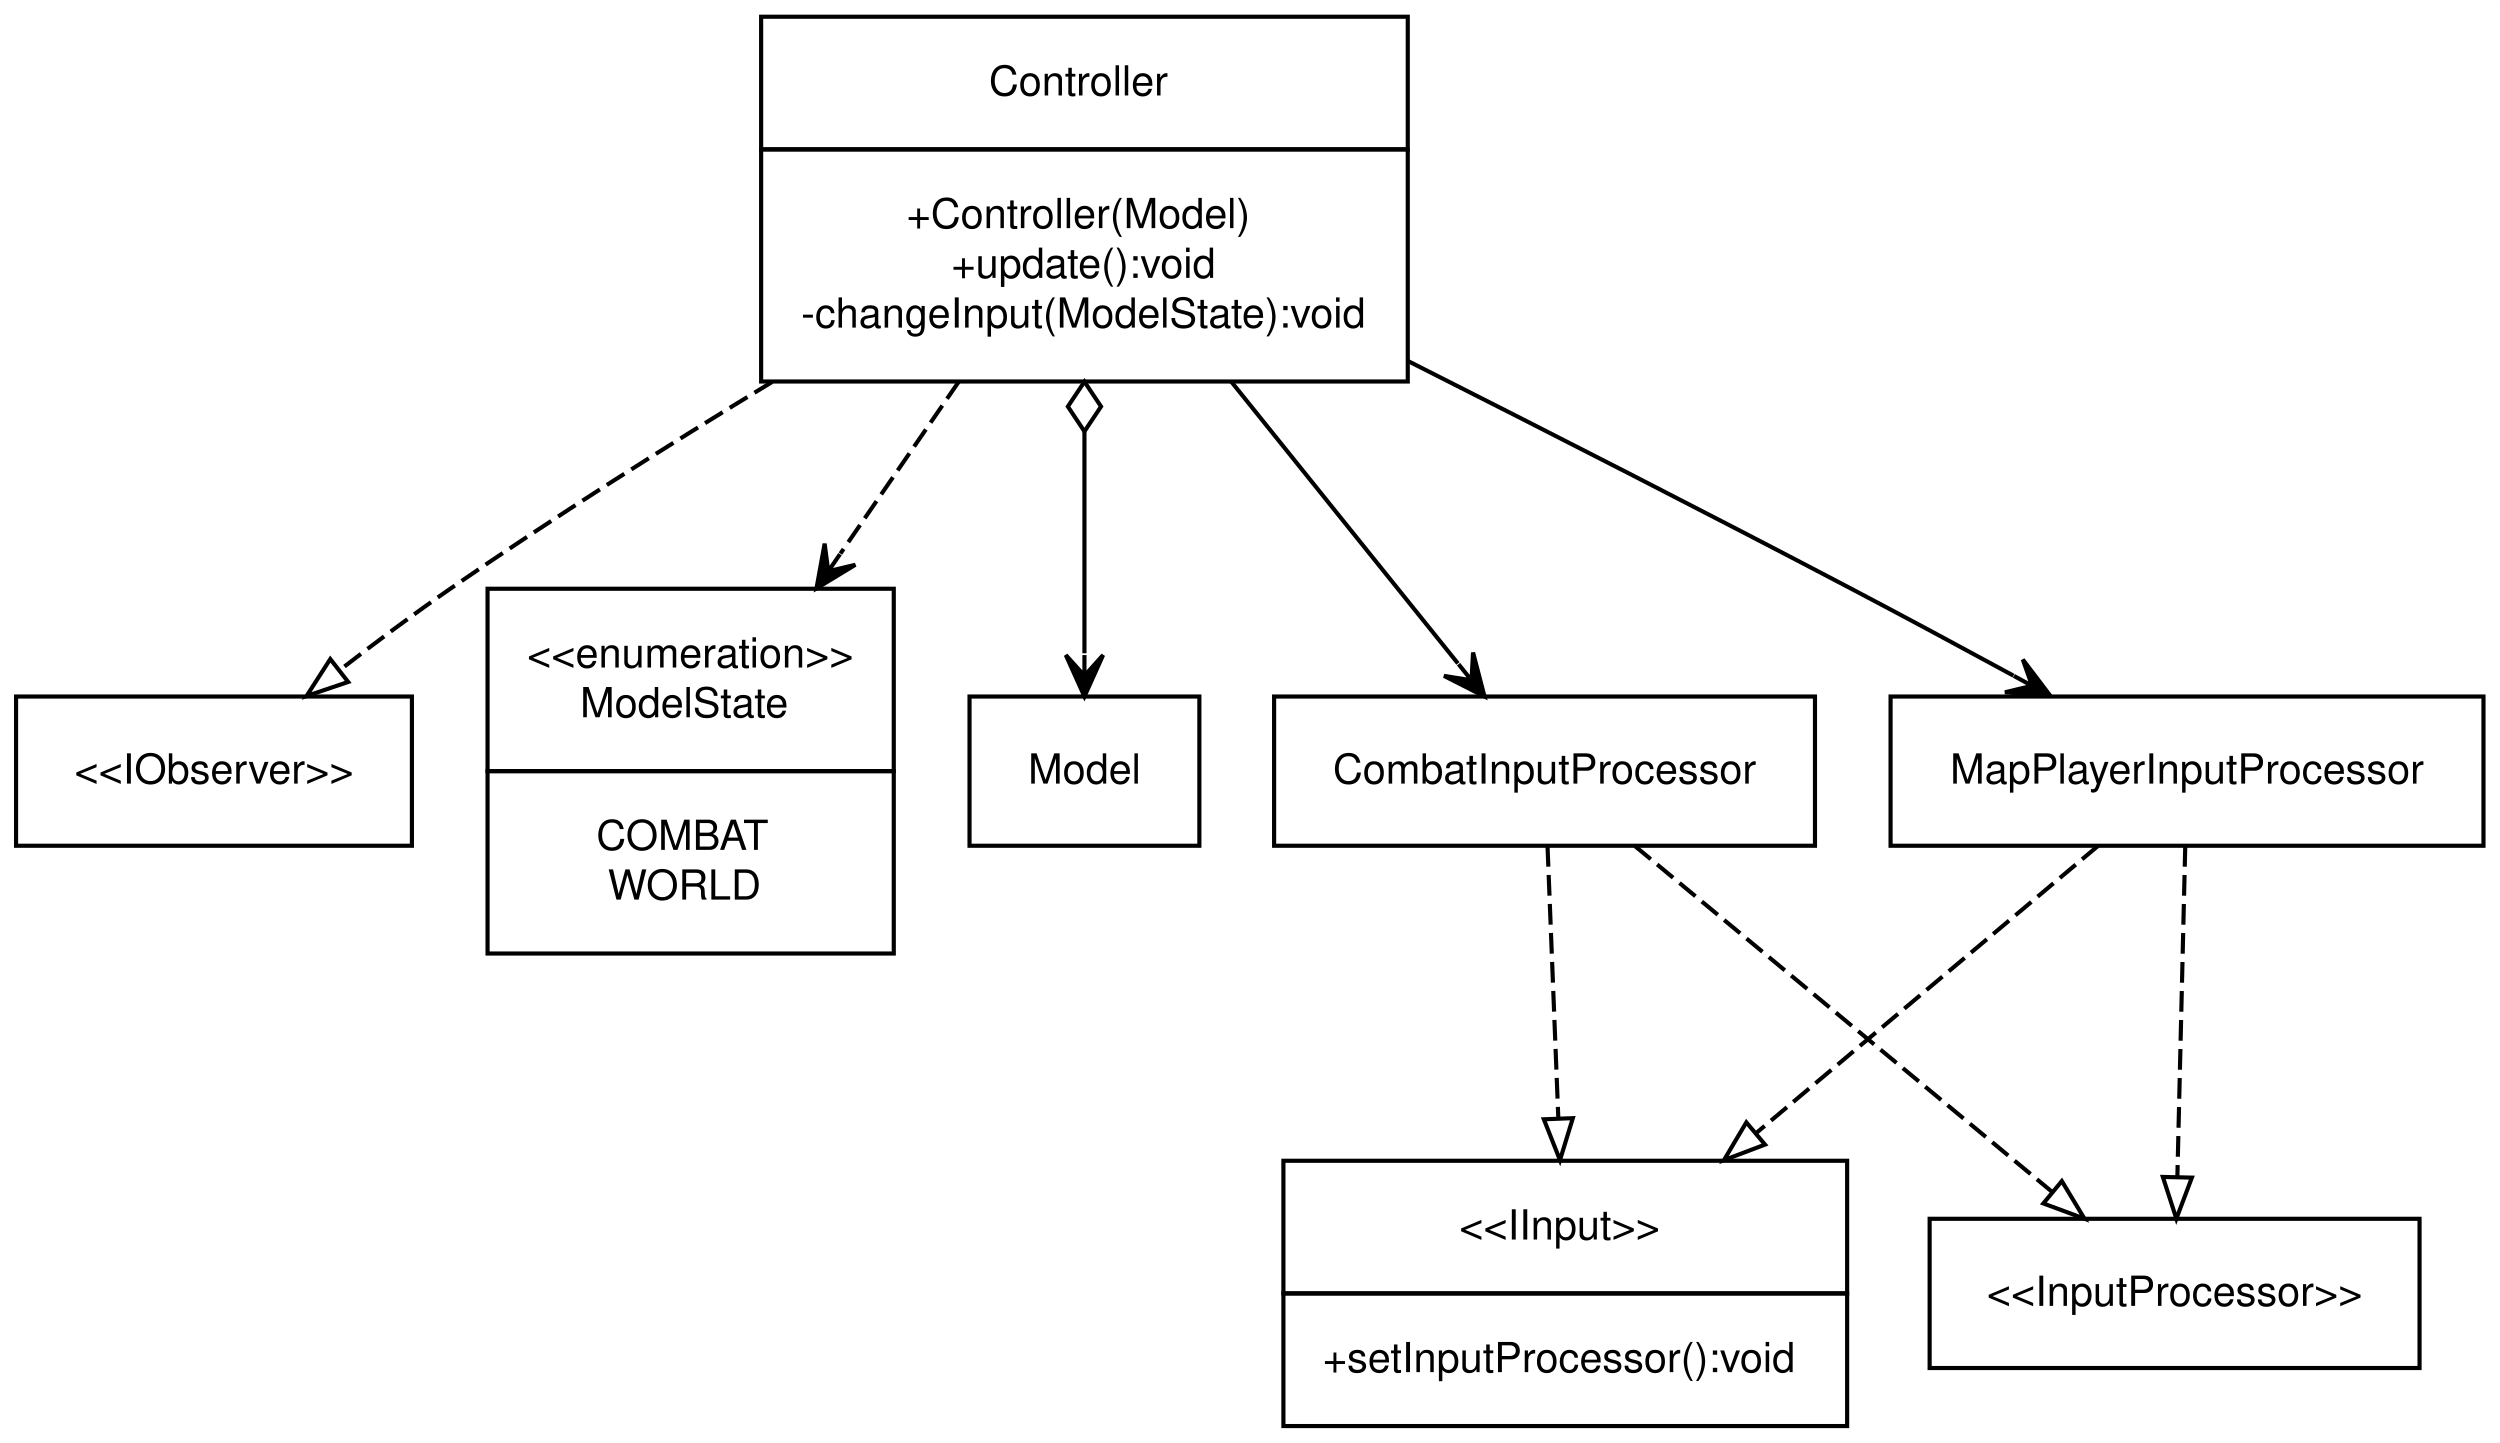
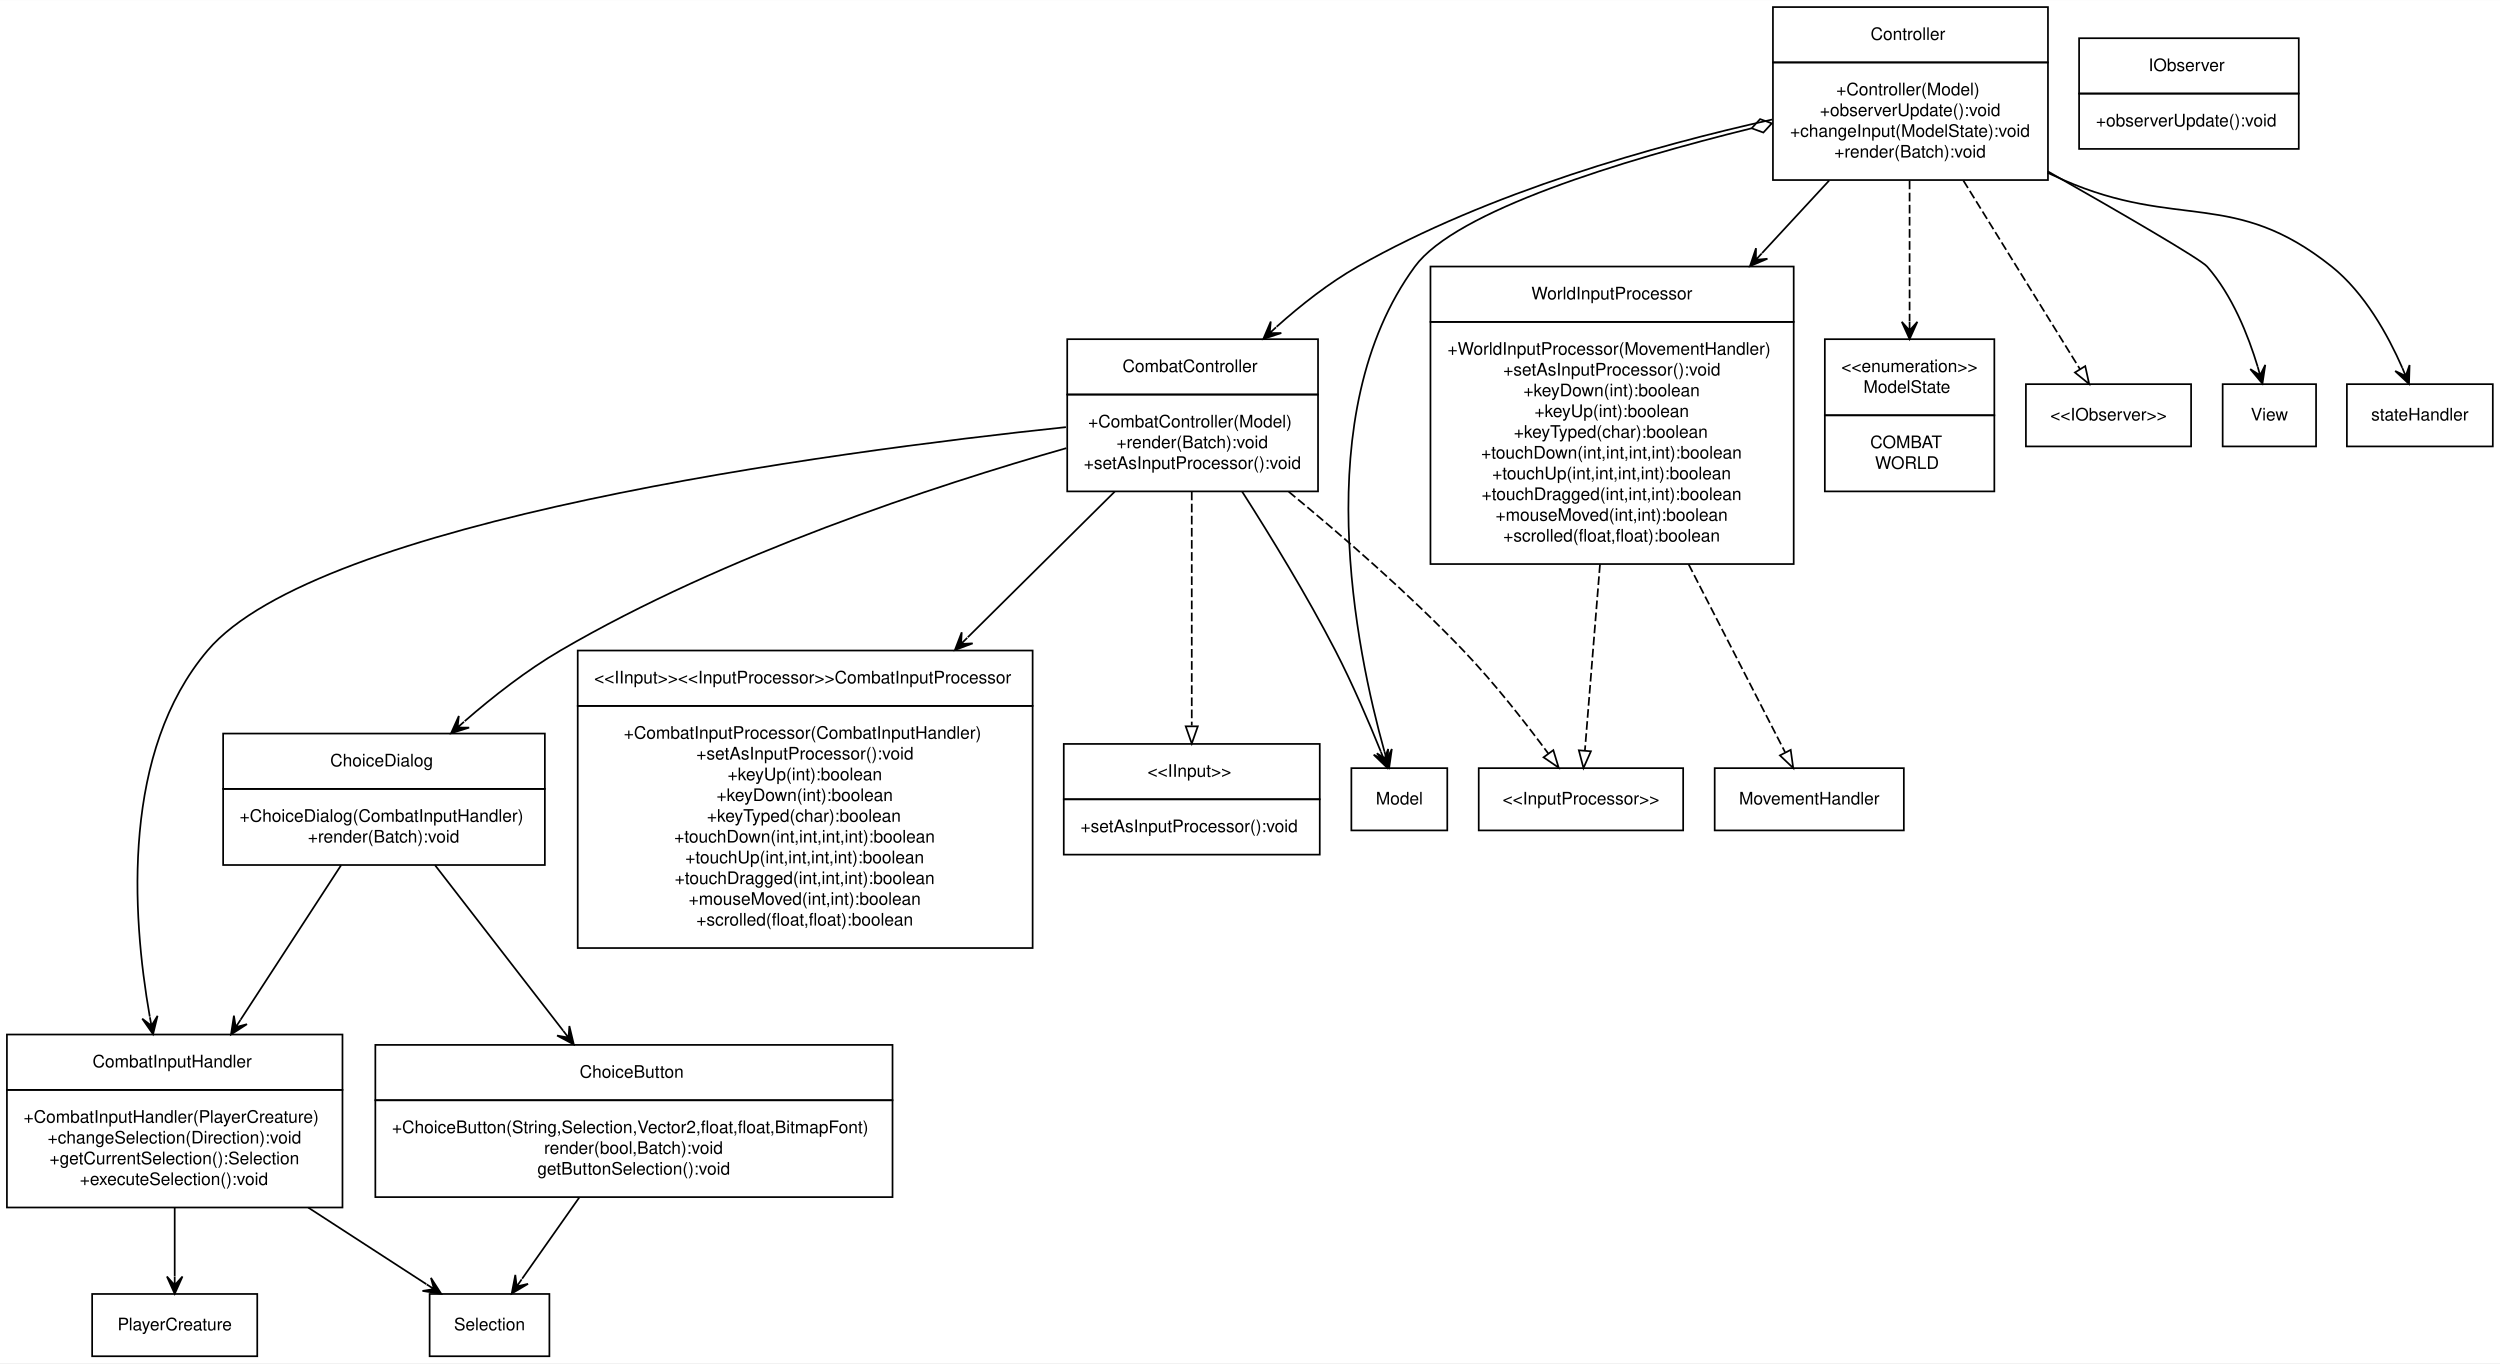
- <svg xmlns="http://www.w3.org/2000/svg" width="603pt" height="348pt" viewBox="0.00 0.00 603.13 348.00">
-   <g id="graph0" class="graph" transform="scale(1 1) rotate(0) translate(4 344)">
-     <polygon fill="#ffffff" stroke="transparent" points="-4,4 -4,-344 599.135,-344 599.135,4 -4,4" />
+ <svg xmlns="http://www.w3.org/2000/svg" width="1445pt" height="788pt" viewBox="0.00 0.00 1445.34 788.00">
+   <g id="graph0" class="graph" transform="scale(1 1) rotate(0) translate(4 784)">
+     <polygon fill="#ffffff" stroke="transparent" points="-4,4 -4,-784 1441.34,-784 1441.34,4 -4,4" />
    <g id="node1" class="node">
-       <polygon fill="none" stroke="#000000" points="179.625,-308 179.625,-340 335.625,-340 335.625,-308 179.625,-308" />
-       <text text-anchor="start" x="234.57" y="-321" font-family="Helvetica,sans-Serif" font-size="10.00" fill="#000000">Controller </text>
-       <polygon fill="none" stroke="#000000" points="179.625,-252 179.625,-308 335.625,-308 335.625,-252 179.625,-252" />
-       <text text-anchor="start" x="214.709" y="-289" font-family="Helvetica,sans-Serif" font-size="10.00" fill="#000000"> +Controller(Model)</text>
-       <text text-anchor="start" x="225.531" y="-277" font-family="Helvetica,sans-Serif" font-size="10.00" fill="#000000">+update():void</text>
-       <text text-anchor="start" x="189.273" y="-265" font-family="Helvetica,sans-Serif" font-size="10.00" fill="#000000">-changeInput(ModelState):void</text>
+       <polygon fill="none" stroke="#000000" points="1021,-748 1021,-780 1180,-780 1180,-748 1021,-748" />
+       <text text-anchor="start" x="1077.446" y="-761" font-family="Helvetica,sans-Serif" font-size="10.00" fill="#000000">Controller </text>
+       <polygon fill="none" stroke="#000000" points="1021,-680 1021,-748 1180,-748 1180,-680 1021,-680" />
+       <text text-anchor="start" x="1057.584" y="-729" font-family="Helvetica,sans-Serif" font-size="10.00" fill="#000000"> +Controller(Model)</text>
+       <text text-anchor="start" x="1048.13" y="-717" font-family="Helvetica,sans-Serif" font-size="10.00" fill="#000000">+observerUpdate():void</text>
+       <text text-anchor="start" x="1030.893" y="-705" font-family="Helvetica,sans-Serif" font-size="10.00" fill="#000000">+changeInput(ModelState):void</text>
+       <text text-anchor="start" x="1056.464" y="-693" font-family="Helvetica,sans-Serif" font-size="10.00" fill="#000000">+render(Batch):void</text>
    </g>
    <g id="node2" class="node">
-       <polygon fill="none" stroke="#000000" points="95.374,-176 -.125,-176 -.125,-140 95.374,-140 95.374,-176" />
-       <text text-anchor="middle" x="47.624" y="-155" font-family="Helvetica,sans-Serif" font-size="10.00" fill="#000000">&lt;&lt;IObserver&gt;&gt;</text>
+       <polygon fill="none" stroke="#000000" points="613,-556 613,-588 758,-588 758,-556 613,-556" />
+       <text text-anchor="start" x="644.943" y="-569" font-family="Helvetica,sans-Serif" font-size="10.00" fill="#000000">CombatController </text>
+       <polygon fill="none" stroke="#000000" points="613,-500 613,-556 758,-556 758,-500 613,-500" />
+       <text text-anchor="start" x="625.082" y="-537" font-family="Helvetica,sans-Serif" font-size="10.00" fill="#000000"> +CombatController(Model)</text>
+       <text text-anchor="start" x="641.463" y="-525" font-family="Helvetica,sans-Serif" font-size="10.00" fill="#000000">+render(Batch):void</text>
+       <text text-anchor="start" x="622.571" y="-513" font-family="Helvetica,sans-Serif" font-size="10.00" fill="#000000">+setAsInputProcessor():void</text>
+     </g>
+     <g id="edge6" class="edge">
+       <path fill="none" stroke="#000000" d="M1020.473,-714.976C953.51,-700.066 856.801,-673.114 781,-630 764.425,-620.572 748.247,-607.891 734.038,-595.168" />
+       <polygon fill="#000000" stroke="#000000" points="726.357,-588.115 736.767,-591.564 730.04,-591.497 733.723,-594.879 733.723,-594.879 733.723,-594.879 730.04,-591.497 730.68,-598.193 726.357,-588.115 726.357,-588.115" />
+     </g>
+     <g id="node3" class="node">
+       <polygon fill="none" stroke="#000000" points="823,-598 823,-630 1033,-630 1033,-598 823,-598" />
+       <text text-anchor="start" x="881.328" y="-611" font-family="Helvetica,sans-Serif" font-size="10.00" fill="#000000">WorldInputProcessor</text>
+       <polygon fill="none" stroke="#000000" points="823,-458 823,-598 1033,-598 1033,-458 823,-458" />
+       <text text-anchor="start" x="832.852" y="-579" font-family="Helvetica,sans-Serif" font-size="10.00" fill="#000000"> +WorldInputProcessor(MovementHandler)</text>
+       <text text-anchor="start" x="865.071" y="-567" font-family="Helvetica,sans-Serif" font-size="10.00" fill="#000000">+setAsInputProcessor():void</text>
+       <text text-anchor="start" x="876.74" y="-555" font-family="Helvetica,sans-Serif" font-size="10.00" fill="#000000">+keyDown(int):boolean</text>
+       <text text-anchor="start" x="883.129" y="-543" font-family="Helvetica,sans-Serif" font-size="10.00" fill="#000000">+keyUp(int):boolean</text>
+       <text text-anchor="start" x="871.179" y="-531" font-family="Helvetica,sans-Serif" font-size="10.00" fill="#000000">+keyTyped(char):boolean</text>
+       <text text-anchor="start" x="852.287" y="-519" font-family="Helvetica,sans-Serif" font-size="10.00" fill="#000000">+touchDown(int,int,int,int):boolean</text>
+       <text text-anchor="start" x="858.676" y="-507" font-family="Helvetica,sans-Serif" font-size="10.00" fill="#000000">+touchUp(int,int,int,int):boolean</text>
+       <text text-anchor="start" x="852.562" y="-495" font-family="Helvetica,sans-Serif" font-size="10.00" fill="#000000">+touchDragged(int,int,int):boolean</text>
+       <text text-anchor="start" x="860.623" y="-483" font-family="Helvetica,sans-Serif" font-size="10.00" fill="#000000">+mouseMoved(int,int):boolean</text>
+       <text text-anchor="start" x="865.069" y="-471" font-family="Helvetica,sans-Serif" font-size="10.00" fill="#000000">+scrolled(float,float):boolean</text>
+     </g>
+     <g id="edge5" class="edge">
+       <path fill="none" stroke="#000000" d="M1053.454,-679.666C1041.424,-666.656 1028.078,-652.224 1014.71,-637.768" />
+       <polygon fill="#000000" stroke="#000000" points="1007.724,-630.213 1017.817,-634.5 1011.119,-633.884 1014.513,-637.555 1014.513,-637.555 1014.513,-637.555 1011.119,-633.884 1011.209,-640.61 1007.724,-630.213 1007.724,-630.213" />
+     </g>
+     <g id="node5" class="node">
+       <polygon fill="none" stroke="#000000" points="1051,-544 1051,-588 1149,-588 1149,-544 1051,-544" />
+       <text text-anchor="start" x="1060.537" y="-569" font-family="Helvetica,sans-Serif" font-size="10.00" fill="#000000">&lt;&lt;enumeration&gt;&gt;</text>
+       <text text-anchor="start" x="1073.325" y="-557" font-family="Helvetica,sans-Serif" font-size="10.00" fill="#000000">ModelState </text>
+       <polygon fill="none" stroke="#000000" points="1051,-500 1051,-544 1149,-544 1149,-500 1051,-500" />
+       <text text-anchor="start" x="1077.224" y="-525" font-family="Helvetica,sans-Serif" font-size="10.00" fill="#000000"> COMBAT</text>
+       <text text-anchor="start" x="1080.003" y="-513" font-family="Helvetica,sans-Serif" font-size="10.00" fill="#000000"> WORLD</text>
+     </g>
+     <g id="edge2" class="edge">
+       <path fill="none" stroke="#000000" stroke-dasharray="5,2" d="M1100,-679.666C1100,-654.513 1100,-624.044 1100,-598.359" />
+       <polygon fill="#000000" stroke="#000000" points="1100,-588.041 1104.5,-598.041 1100,-593.041 1100,-598.041 1100,-598.041 1100,-598.041 1100,-593.041 1095.5,-598.041 1100,-588.041 1100,-588.041" />
+     </g>
+     <g id="node11" class="node">
+       <polygon fill="none" stroke="#000000" points="1262.749,-562 1167.251,-562 1167.251,-526 1262.749,-526 1262.749,-562" />
+       <text text-anchor="middle" x="1215" y="-541" font-family="Helvetica,sans-Serif" font-size="10.00" fill="#000000">&lt;&lt;IObserver&gt;&gt;</text>
    </g>
    <g id="edge1" class="edge">
-       <path fill="none" stroke="#000000" stroke-dasharray="5,2" d="M182.288,-251.903C157.216,-236.652 129.383,-219.09 104.624,-202 95.828,-195.928 86.549,-189.004 78.091,-182.474" />
-       <polygon fill="none" stroke="#000000" points="79.992,-179.518 69.956,-176.122 75.684,-185.035 79.992,-179.518" />
-     </g>
-     <g id="node3" class="node">
-       <polygon fill="none" stroke="#000000" points="113.624,-158 113.624,-202 211.625,-202 211.625,-158 113.624,-158" />
-       <text text-anchor="start" x="123.162" y="-183" font-family="Helvetica,sans-Serif" font-size="10.00" fill="#000000">&lt;&lt;enumeration&gt;&gt;</text>
-       <text text-anchor="start" x="135.95" y="-171" font-family="Helvetica,sans-Serif" font-size="10.00" fill="#000000">ModelState </text>
-       <polygon fill="none" stroke="#000000" points="113.624,-114 113.624,-158 211.625,-158 211.625,-114 113.624,-114" />
-       <text text-anchor="start" x="139.848" y="-139" font-family="Helvetica,sans-Serif" font-size="10.00" fill="#000000"> COMBAT</text>
-       <text text-anchor="start" x="142.627" y="-127" font-family="Helvetica,sans-Serif" font-size="10.00" fill="#000000"> WORLD</text>
-     </g>
-     <g id="edge2" class="edge">
-       <path fill="none" stroke="#000000" stroke-dasharray="5,2" d="M227.305,-251.957C218.221,-238.761 208.169,-224.159 198.75,-210.477" />
-       <polygon fill="#000000" stroke="#000000" points="192.982,-202.098 202.359,-207.784 195.817,-206.217 198.653,-210.335 198.653,-210.335 198.653,-210.335 195.817,-206.217 194.946,-212.887 192.982,-202.098 192.982,-202.098" />
+       <path fill="none" stroke="#000000" stroke-dasharray="5,2" d="M1131.121,-679.666C1152.849,-644.523 1180.994,-599.002 1198.524,-570.649" />
+       <polygon fill="none" stroke="#000000" points="1201.539,-572.428 1203.821,-562.082 1195.585,-568.747 1201.539,-572.428" />
+     </g>
+     <g id="node12" class="node">
+       <polygon fill="none" stroke="#000000" points="832.726,-340 777.274,-340 777.274,-304 832.726,-304 832.726,-340" />
+       <text text-anchor="middle" x="805" y="-319" font-family="Helvetica,sans-Serif" font-size="10.00" fill="#000000">Model</text>
+     </g>
+     <g id="edge3" class="edge">
+       <path fill="none" stroke="#000000" d="M1008.602,-709.91C934.152,-691.508 837.628,-662.283 814,-630 751.707,-544.889 780.027,-408.186 796.336,-349.843" />
+       <polygon fill="none" stroke="#000000" points="1008.688,-709.931 1015.464,-707.464 1020.347,-712.77 1013.571,-715.237 1008.688,-709.931" />
+       <polygon fill="#000000" stroke="#000000" points="799.121,-340.21 800.667,-351.066 797.732,-345.013 796.344,-349.816 796.344,-349.816 796.344,-349.816 797.732,-345.013 792.021,-348.566 799.121,-340.21 799.121,-340.21" />
+     </g>
+     <g id="node13" class="node">
+       <polygon fill="none" stroke="#000000" points="1335,-562 1281,-562 1281,-526 1335,-526 1335,-562" />
+       <text text-anchor="middle" x="1308" y="-541" font-family="Helvetica,sans-Serif" font-size="10.00" fill="#000000">View</text>
+     </g>
+     <g id="edge4" class="edge">
+       <path fill="none" stroke="#000000" d="M1179.816,-685.078C1222.974,-660.537 1268.255,-634.267 1272,-630 1286.526,-613.448 1295.78,-590.199 1301.263,-572.046" />
+       <polygon fill="#000000" stroke="#000000" points="1303.999,-562.299 1305.629,-573.143 1302.648,-567.113 1301.297,-571.927 1301.297,-571.927 1301.297,-571.927 1302.648,-567.113 1296.964,-570.711 1303.999,-562.299 1303.999,-562.299" />
+     </g>
+     <g id="node14" class="node">
+       <polygon fill="none" stroke="#000000" points="1437.18,-562 1352.82,-562 1352.82,-526 1437.18,-526 1437.18,-562" />
+       <text text-anchor="middle" x="1395" y="-541" font-family="Helvetica,sans-Serif" font-size="10.00" fill="#000000">stateHandler</text>
+     </g>
+     <g id="edge7" class="edge">
+       <path fill="none" stroke="#000000" d="M1179.668,-684.252C1182.796,-682.772 1185.914,-681.348 1189,-680 1255.329,-651.018 1287.434,-675.164 1344,-630 1363.06,-614.782 1376.561,-590.362 1384.864,-571.425" />
+       <polygon fill="#000000" stroke="#000000" points="1388.733,-562.1 1389.057,-573.062 1386.817,-566.719 1384.9,-571.337 1384.9,-571.337 1384.9,-571.337 1386.817,-566.719 1380.744,-569.612 1388.733,-562.1 1388.733,-562.1" />
+     </g>
+     <g id="node6" class="node">
+       <polygon fill="none" stroke="#000000" points="611,-322 611,-354 759,-354 759,-322 611,-322" />
+       <text text-anchor="start" x="659.426" y="-335" font-family="Helvetica,sans-Serif" font-size="10.00" fill="#000000">&lt;&lt;IInput&gt;&gt; </text>
+       <polygon fill="none" stroke="#000000" points="611,-290 611,-322 759,-322 759,-290 611,-290" />
+       <text text-anchor="start" x="620.681" y="-303" font-family="Helvetica,sans-Serif" font-size="10.00" fill="#000000"> +setAsInputProcessor():void</text>
+     </g>
+     <g id="edge11" class="edge">
+       <path fill="none" stroke="#000000" stroke-dasharray="5,2" d="M685,-499.875C685,-460.577 685,-403.449 685,-364.616" />
+       <polygon fill="none" stroke="#000000" points="688.5,-364.179 685,-354.179 681.5,-364.179 688.5,-364.179" />
+     </g>
+     <g id="node7" class="node">
+       <polygon fill="none" stroke="#000000" points="0,-154 0,-186 194,-186 194,-154 0,-154" />
+       <text text-anchor="start" x="49.489" y="-167" font-family="Helvetica,sans-Serif" font-size="10.00" fill="#000000">CombatInputHandler </text>
+       <polygon fill="none" stroke="#000000" points="0,-86 0,-154 194,-154 194,-86 0,-86" />
+       <text text-anchor="start" x="9.627" y="-135" font-family="Helvetica,sans-Serif" font-size="10.00" fill="#000000"> +CombatInputHandler(PlayerCreature)</text>
+       <text text-anchor="start" x="23.514" y="-123" font-family="Helvetica,sans-Serif" font-size="10.00" fill="#000000">+changeSelection(Direction):void</text>
+       <text text-anchor="start" x="24.625" y="-111" font-family="Helvetica,sans-Serif" font-size="10.00" fill="#000000">+getCurrentSelection():Selection</text>
+       <text text-anchor="start" x="42.125" y="-99" font-family="Helvetica,sans-Serif" font-size="10.00" fill="#000000">+executeSelection():void</text>
+     </g>
+     <g id="edge12" class="edge">
+       <path fill="none" stroke="#000000" d="M612.25,-537.159C473.616,-522.51 179.691,-483.164 116,-408 66.676,-349.791 71.929,-257.061 82.587,-196.351" />
+       <polygon fill="#000000" stroke="#000000" points="84.482,-186.149 87.08,-196.803 83.569,-191.065 82.656,-195.981 82.656,-195.981 82.656,-195.981 83.569,-191.065 78.232,-195.159 84.482,-186.149 84.482,-186.149" />
+     </g>
+     <g id="node8" class="node">
+       <polygon fill="none" stroke="#000000" points="330,-376 330,-408 593,-408 593,-376 330,-376" />
+       <text text-anchor="start" x="339.507" y="-389" font-family="Helvetica,sans-Serif" font-size="10.00" fill="#000000">&lt;&lt;IInput&gt;&gt;&lt;&lt;InputProcessor&gt;&gt;CombatInputProcessor </text>
+       <polygon fill="none" stroke="#000000" points="330,-236 330,-376 593,-376 593,-236 330,-236" />
+       <text text-anchor="start" x="356.62" y="-357" font-family="Helvetica,sans-Serif" font-size="10.00" fill="#000000"> +CombatInputProcessor(CombatInputHandler)</text>
+       <text text-anchor="start" x="398.57" y="-345" font-family="Helvetica,sans-Serif" font-size="10.00" fill="#000000">+setAsInputProcessor():void</text>
+       <text text-anchor="start" x="416.628" y="-333" font-family="Helvetica,sans-Serif" font-size="10.00" fill="#000000">+keyUp(int):boolean</text>
+       <text text-anchor="start" x="410.24" y="-321" font-family="Helvetica,sans-Serif" font-size="10.00" fill="#000000">+keyDown(int):boolean</text>
+       <text text-anchor="start" x="404.68" y="-309" font-family="Helvetica,sans-Serif" font-size="10.00" fill="#000000">+keyTyped(char):boolean</text>
+       <text text-anchor="start" x="385.787" y="-297" font-family="Helvetica,sans-Serif" font-size="10.00" fill="#000000">+touchDown(int,int,int,int):boolean</text>
+       <text text-anchor="start" x="392.176" y="-285" font-family="Helvetica,sans-Serif" font-size="10.00" fill="#000000">+touchUp(int,int,int,int):boolean</text>
+       <text text-anchor="start" x="386.062" y="-273" font-family="Helvetica,sans-Serif" font-size="10.00" fill="#000000">+touchDragged(int,int,int):boolean</text>
+       <text text-anchor="start" x="394.123" y="-261" font-family="Helvetica,sans-Serif" font-size="10.00" fill="#000000">+mouseMoved(int,int):boolean</text>
+       <text text-anchor="start" x="398.569" y="-249" font-family="Helvetica,sans-Serif" font-size="10.00" fill="#000000">+scrolled(float,float):boolean</text>
+     </g>
+     <g id="edge13" class="edge">
+       <path fill="none" stroke="#000000" d="M640.477,-499.875C616.13,-475.745 585,-444.892 555.525,-415.681" />
+       <polygon fill="#000000" stroke="#000000" points="548.072,-408.295 558.342,-412.138 551.623,-411.814 555.175,-415.334 555.175,-415.334 555.175,-415.334 551.623,-411.814 552.007,-418.53 548.072,-408.295 548.072,-408.295" />
+     </g>
+     <g id="node9" class="node">
+       <polygon fill="none" stroke="#000000" points="125,-328 125,-360 311,-360 311,-328 125,-328" />
+       <text text-anchor="start" x="186.886" y="-341" font-family="Helvetica,sans-Serif" font-size="10.00" fill="#000000">ChoiceDialog </text>
+       <polygon fill="none" stroke="#000000" points="125,-284 125,-328 311,-328 311,-284 125,-284" />
+       <text text-anchor="start" x="134.517" y="-309" font-family="Helvetica,sans-Serif" font-size="10.00" fill="#000000"> +ChoiceDialog(CombatInputHandler)</text>
+       <text text-anchor="start" x="173.964" y="-297" font-family="Helvetica,sans-Serif" font-size="10.00" fill="#000000">+render(Batch):void</text>
+     </g>
+     <g id="edge14" class="edge">
+       <path fill="none" stroke="#000000" d="M612.472,-525.004C536.384,-503.279 414.892,-463.418 320,-408 300.577,-396.656 281.212,-381.544 264.656,-367.154" />
+       <polygon fill="#000000" stroke="#000000" points="256.767,-360.168 267.237,-363.429 260.51,-363.483 264.253,-366.798 264.253,-366.798 264.253,-366.798 260.51,-363.483 261.27,-370.167 256.767,-360.168 256.767,-360.168" />
+     </g>
+     <g id="edge15" class="edge">
+       <path fill="none" stroke="#000000" d="M714.11,-499.895C730.828,-473.717 751.677,-439.575 768,-408 777.859,-388.93 787.393,-366.646 794.314,-349.54" />
+       <polygon fill="#000000" stroke="#000000" points="798.07,-340.13 798.542,-351.086 796.216,-344.774 794.363,-349.418 794.363,-349.418 794.363,-349.418 796.216,-344.774 790.183,-347.75 798.07,-340.13 798.07,-340.13" />
+     </g>
+     <g id="node16" class="node">
+       <polygon fill="none" stroke="#000000" points="969.096,-340 850.904,-340 850.904,-304 969.096,-304 969.096,-340" />
+       <text text-anchor="middle" x="910" y="-319" font-family="Helvetica,sans-Serif" font-size="10.00" fill="#000000">&lt;&lt;InputProcessor&gt;&gt;</text>
+     </g>
+     <g id="edge10" class="edge">
+       <path fill="none" stroke="#000000" stroke-dasharray="5,2" d="M741.047,-499.813C772.075,-474.3 810.599,-440.841 842,-408 859.974,-389.202 878.133,-365.97 891.159,-348.393" />
+       <polygon fill="none" stroke="#000000" points="894.03,-350.398 897.118,-340.263 888.384,-346.26 894.03,-350.398" />
+     </g>
+     <g id="node15" class="node">
+       <polygon fill="none" stroke="#000000" points="1096.677,-340 987.323,-340 987.323,-304 1096.677,-304 1096.677,-340" />
+       <text text-anchor="middle" x="1042" y="-319" font-family="Helvetica,sans-Serif" font-size="10.00" fill="#000000">MovementHandler</text>
+     </g>
+     <g id="edge8" class="edge">
+       <path fill="none" stroke="#000000" stroke-dasharray="5,2" d="M972.239,-457.851C992.083,-419.208 1014.102,-376.328 1027.992,-349.278" />
+       <polygon fill="none" stroke="#000000" points="1031.268,-350.56 1032.723,-340.066 1025.041,-347.363 1031.268,-350.56" />
+     </g>
+     <g id="edge9" class="edge">
+       <path fill="none" stroke="#000000" stroke-dasharray="5,2" d="M921.015,-457.851C917.923,-419.716 914.496,-377.456 912.299,-350.354" />
+       <polygon fill="none" stroke="#000000" points="915.762,-349.75 911.465,-340.066 908.784,-350.316 915.762,-349.75" />
    </g>
    <g id="node4" class="node">
-       <polygon fill="none" stroke="#000000" points="285.35,-176 229.899,-176 229.899,-140 285.35,-140 285.35,-176" />
-       <text text-anchor="middle" x="257.625" y="-155" font-family="Helvetica,sans-Serif" font-size="10.00" fill="#000000">Model</text>
-     </g>
-     <g id="edge3" class="edge">
-       <path fill="none" stroke="#000000" d="M257.625,-239.893C257.625,-221.515 257.625,-201.871 257.625,-186.431" />
-       <polygon fill="none" stroke="#000000" points="257.625,-239.957 261.625,-245.957 257.625,-251.957 253.625,-245.957 257.625,-239.957" />
-       <polygon fill="#000000" stroke="#000000" points="257.625,-176.009 262.125,-186.009 257.625,-181.009 257.625,-186.009 257.625,-186.009 257.625,-186.009 257.625,-181.009 253.125,-186.009 257.625,-176.009 257.625,-176.009" />
-     </g>
-     <g id="node5" class="node">
-       <polygon fill="none" stroke="#000000" points="595.145,-176 452.103,-176 452.103,-140 595.145,-140 595.145,-176" />
-       <text text-anchor="middle" x="523.625" y="-155" font-family="Helvetica,sans-Serif" font-size="10.00" fill="#000000">MapPlayerInputProcessor</text>
-     </g>
-     <g id="edge4" class="edge">
-       <path fill="none" stroke="#000000" d="M335.731,-256.911C368.81,-240.202 407.704,-220.352 442.625,-202 455.392,-195.29 469.209,-187.852 481.754,-181.029" />
-       <polygon fill="#000000" stroke="#000000" points="490.631,-176.189 484.005,-184.927 486.241,-178.582 481.851,-180.976 481.851,-180.976 481.851,-180.976 486.241,-178.582 479.697,-177.025 490.631,-176.189 490.631,-176.189" />
-     </g>
-     <g id="node6" class="node">
-       <polygon fill="none" stroke="#000000" points="433.868,-176 303.381,-176 303.381,-140 433.868,-140 433.868,-176" />
-       <text text-anchor="middle" x="368.625" y="-155" font-family="Helvetica,sans-Serif" font-size="10.00" fill="#000000">CombatInputProcessor</text>
-     </g>
-     <g id="edge5" class="edge">
-       <path fill="none" stroke="#000000" d="M293.051,-251.957C311.068,-229.556 332.348,-203.101 347.728,-183.979" />
-       <polygon fill="#000000" stroke="#000000" points="354.139,-176.009 351.378,-186.622 351.005,-179.905 347.871,-183.801 347.871,-183.801 347.871,-183.801 351.005,-179.905 344.365,-180.981 354.139,-176.009 354.139,-176.009" />
-     </g>
-     <g id="node7" class="node">
-       <polygon fill="none" stroke="#000000" points="305.625,-32 305.625,-64 441.625,-64 441.625,-32 305.625,-32" />
-       <text text-anchor="start" x="348.05" y="-45" font-family="Helvetica,sans-Serif" font-size="10.00" fill="#000000">&lt;&lt;IInput&gt;&gt; </text>
-       <polygon fill="none" stroke="#000000" points="305.625,0 305.625,-32 441.625,-32 441.625,0 305.625,0" />
-       <text text-anchor="start" x="315.14" y="-13" font-family="Helvetica,sans-Serif" font-size="10.00" fill="#000000"> +setInputProcessor():void</text>
-     </g>
-     <g id="edge6" class="edge">
-       <path fill="none" stroke="#000000" stroke-dasharray="5,2" d="M502.133,-139.947C480.751,-121.987 447.263,-93.856 419.832,-70.814" />
-       <polygon fill="none" stroke="#000000" points="421.812,-67.906 411.903,-64.154 417.309,-73.266 421.812,-67.906" />
-     </g>
-     <g id="node8" class="node">
-       <polygon fill="none" stroke="#000000" points="579.72,-50 461.529,-50 461.529,-14 579.72,-14 579.72,-50" />
-       <text text-anchor="middle" x="520.625" y="-29" font-family="Helvetica,sans-Serif" font-size="10.00" fill="#000000">&lt;&lt;InputProcessor&gt;&gt;</text>
-     </g>
-     <g id="edge8" class="edge">
-       <path fill="none" stroke="#000000" stroke-dasharray="5,2" d="M523.195,-139.947C522.698,-119.082 521.874,-84.493 521.294,-60.101" />
-       <polygon fill="none" stroke="#000000" points="524.791,-59.933 521.053,-50.019 517.793,-60.1 524.791,-59.933" />
-     </g>
-     <g id="edge7" class="edge">
-       <path fill="none" stroke="#000000" stroke-dasharray="5,2" d="M369.341,-139.947C370.017,-122.912 371.056,-96.727 371.942,-74.413" />
-       <polygon fill="none" stroke="#000000" points="375.449,-74.285 372.349,-64.154 368.455,-74.008 375.449,-74.285" />
-     </g>
-     <g id="edge9" class="edge">
-       <path fill="none" stroke="#000000" stroke-dasharray="5,2" d="M390.402,-139.947C416.814,-118.053 461.457,-81.047 490.986,-56.568" />
-       <polygon fill="none" stroke="#000000" points="493.422,-59.096 498.887,-50.019 488.954,-53.707 493.422,-59.096" />
+       <polygon fill="none" stroke="#000000" points="1198,-730 1198,-762 1325,-762 1325,-730 1198,-730" />
+       <text text-anchor="start" x="1238.164" y="-743" font-family="Helvetica,sans-Serif" font-size="10.00" fill="#000000">IObserver </text>
+       <polygon fill="none" stroke="#000000" points="1198,-698 1198,-730 1325,-730 1325,-698 1198,-698" />
+       <text text-anchor="start" x="1207.74" y="-711" font-family="Helvetica,sans-Serif" font-size="10.00" fill="#000000"> +observerUpdate():void</text>
+     </g>
+     <g id="node17" class="node">
+       <polygon fill="none" stroke="#000000" points="313.622,-36 244.378,-36 244.378,0 313.622,0 313.622,-36" />
+       <text text-anchor="middle" x="279" y="-15" font-family="Helvetica,sans-Serif" font-size="10.00" fill="#000000">Selection</text>
+     </g>
+     <g id="edge18" class="edge">
+       <path fill="none" stroke="#000000" d="M174.184,-85.957C197.877,-70.596 222.849,-54.406 242.472,-41.683" />
+       <polygon fill="#000000" stroke="#000000" points="251.089,-36.096 245.146,-45.312 246.893,-38.816 242.698,-41.537 242.698,-41.537 242.698,-41.537 246.893,-38.816 240.25,-37.761 251.089,-36.096 251.089,-36.096" />
+     </g>
+     <g id="node18" class="node">
+       <polygon fill="none" stroke="#000000" points="144.727,-36 49.273,-36 49.273,0 144.727,0 144.727,-36" />
+       <text text-anchor="middle" x="97" y="-15" font-family="Helvetica,sans-Serif" font-size="10.00" fill="#000000">PlayerCreature</text>
+     </g>
+     <g id="edge19" class="edge">
+       <path fill="none" stroke="#000000" d="M97,-85.957C97,-72.395 97,-58.187 97,-46.289" />
+       <polygon fill="#000000" stroke="#000000" points="97,-36.096 101.5,-46.096 97,-41.096 97,-46.096 97,-46.096 97,-46.096 97,-41.096 92.5,-46.096 97,-36.096 97,-36.096" />
+     </g>
+     <g id="edge17" class="edge">
+       <path fill="none" stroke="#000000" d="M193.222,-283.911C176.483,-258.18 154.06,-223.711 135.071,-194.522" />
+       <polygon fill="#000000" stroke="#000000" points="129.556,-186.045 138.781,-191.974 132.283,-190.237 135.009,-194.428 135.009,-194.428 135.009,-194.428 132.283,-190.237 131.237,-196.882 129.556,-186.045 129.556,-186.045" />
+     </g>
+     <g id="node10" class="node">
+       <polygon fill="none" stroke="#000000" points="213,-148 213,-180 512,-180 512,-148 213,-148" />
+       <text text-anchor="start" x="331.101" y="-161" font-family="Helvetica,sans-Serif" font-size="10.00" fill="#000000">ChoiceButton </text>
+       <polygon fill="none" stroke="#000000" points="213,-92 213,-148 512,-148 512,-92 213,-92" />
+       <text text-anchor="start" x="222.605" y="-129" font-family="Helvetica,sans-Serif" font-size="10.00" fill="#000000"> +ChoiceButton(String,Selection,Vector2,float,float,BitmapFont)</text>
+       <text text-anchor="start" x="310.546" y="-117" font-family="Helvetica,sans-Serif" font-size="10.00" fill="#000000">render(bool,Batch):void</text>
+       <text text-anchor="start" x="306.651" y="-105" font-family="Helvetica,sans-Serif" font-size="10.00" fill="#000000">getButtonSelection():void</text>
+     </g>
+     <g id="edge16" class="edge">
+       <path fill="none" stroke="#000000" d="M247.488,-283.911C268.864,-256.301 298.029,-218.63 321.575,-188.215" />
+       <polygon fill="#000000" stroke="#000000" points="327.743,-180.248 325.18,-190.91 324.683,-184.202 321.622,-188.155 321.622,-188.155 321.622,-188.155 324.683,-184.202 318.063,-185.4 327.743,-180.248 327.743,-180.248" />
+     </g>
+     <g id="edge20" class="edge">
+       <path fill="none" stroke="#000000" d="M330.858,-91.725C319.764,-75.954 307.615,-58.682 297.867,-44.823" />
+       <polygon fill="#000000" stroke="#000000" points="291.843,-36.259 301.277,-41.849 294.719,-40.348 297.596,-44.438 297.596,-44.438 297.596,-44.438 294.719,-40.348 293.916,-47.027 291.843,-36.259 291.843,-36.259" />
    </g>
  </g>
</svg>
